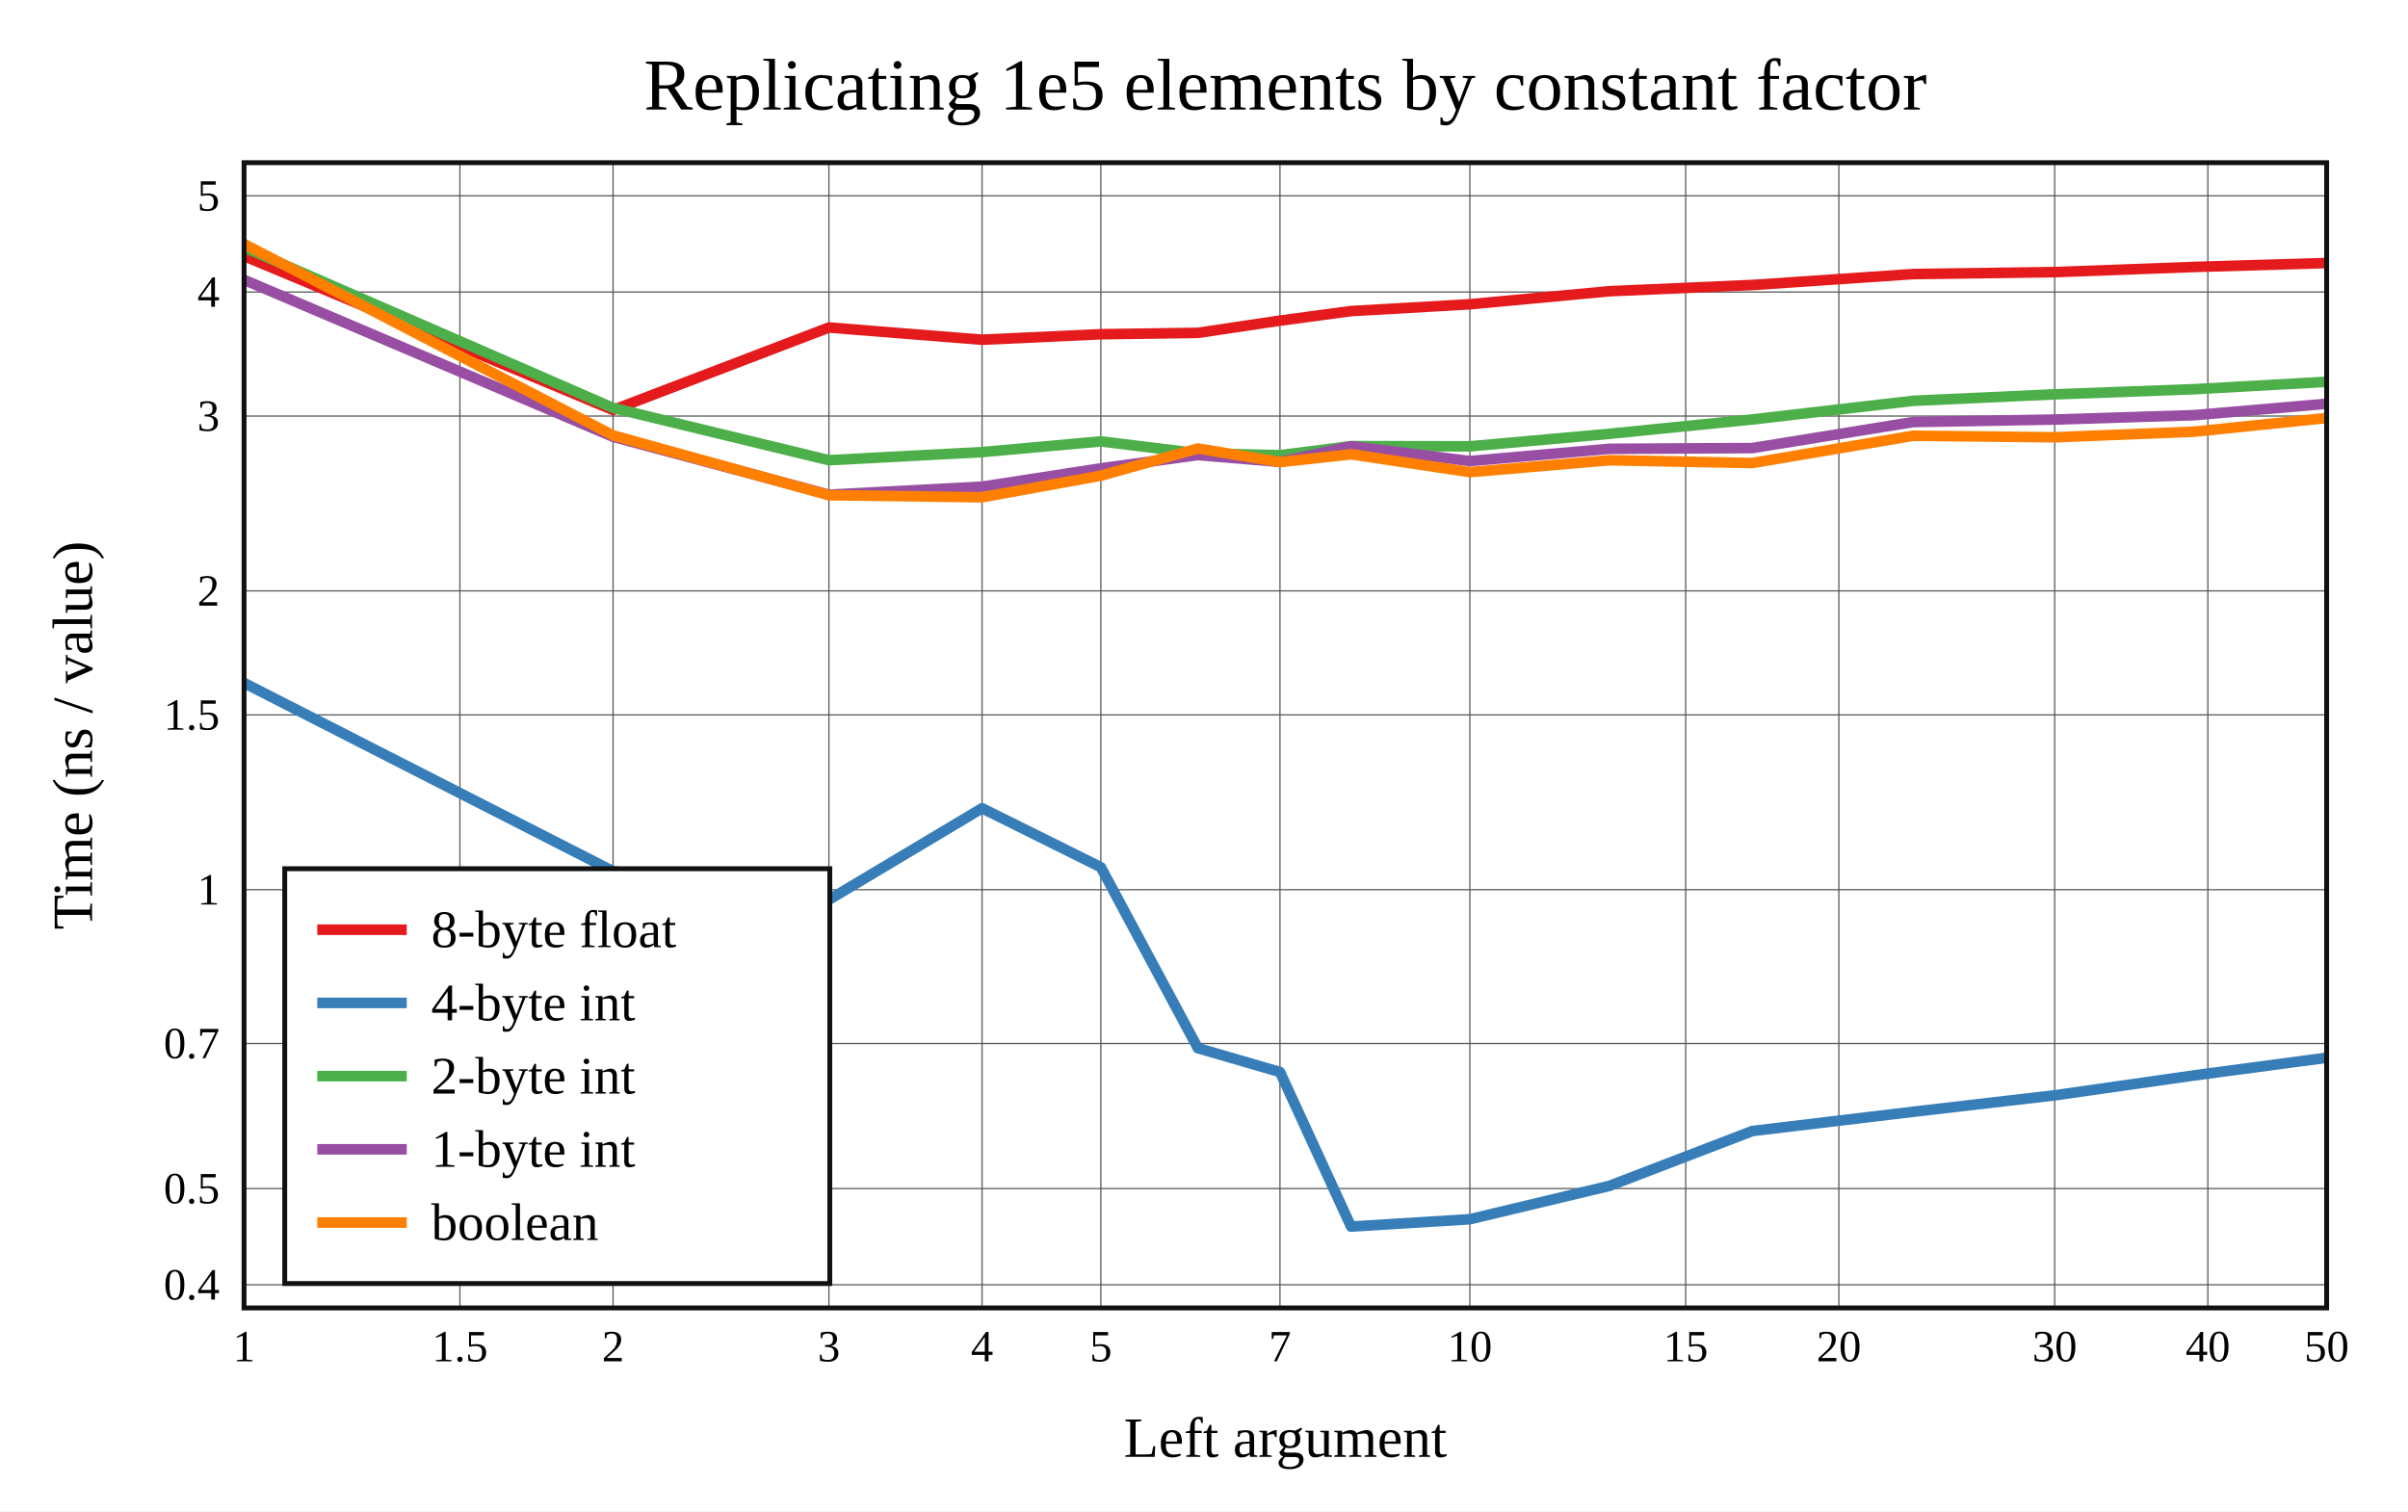
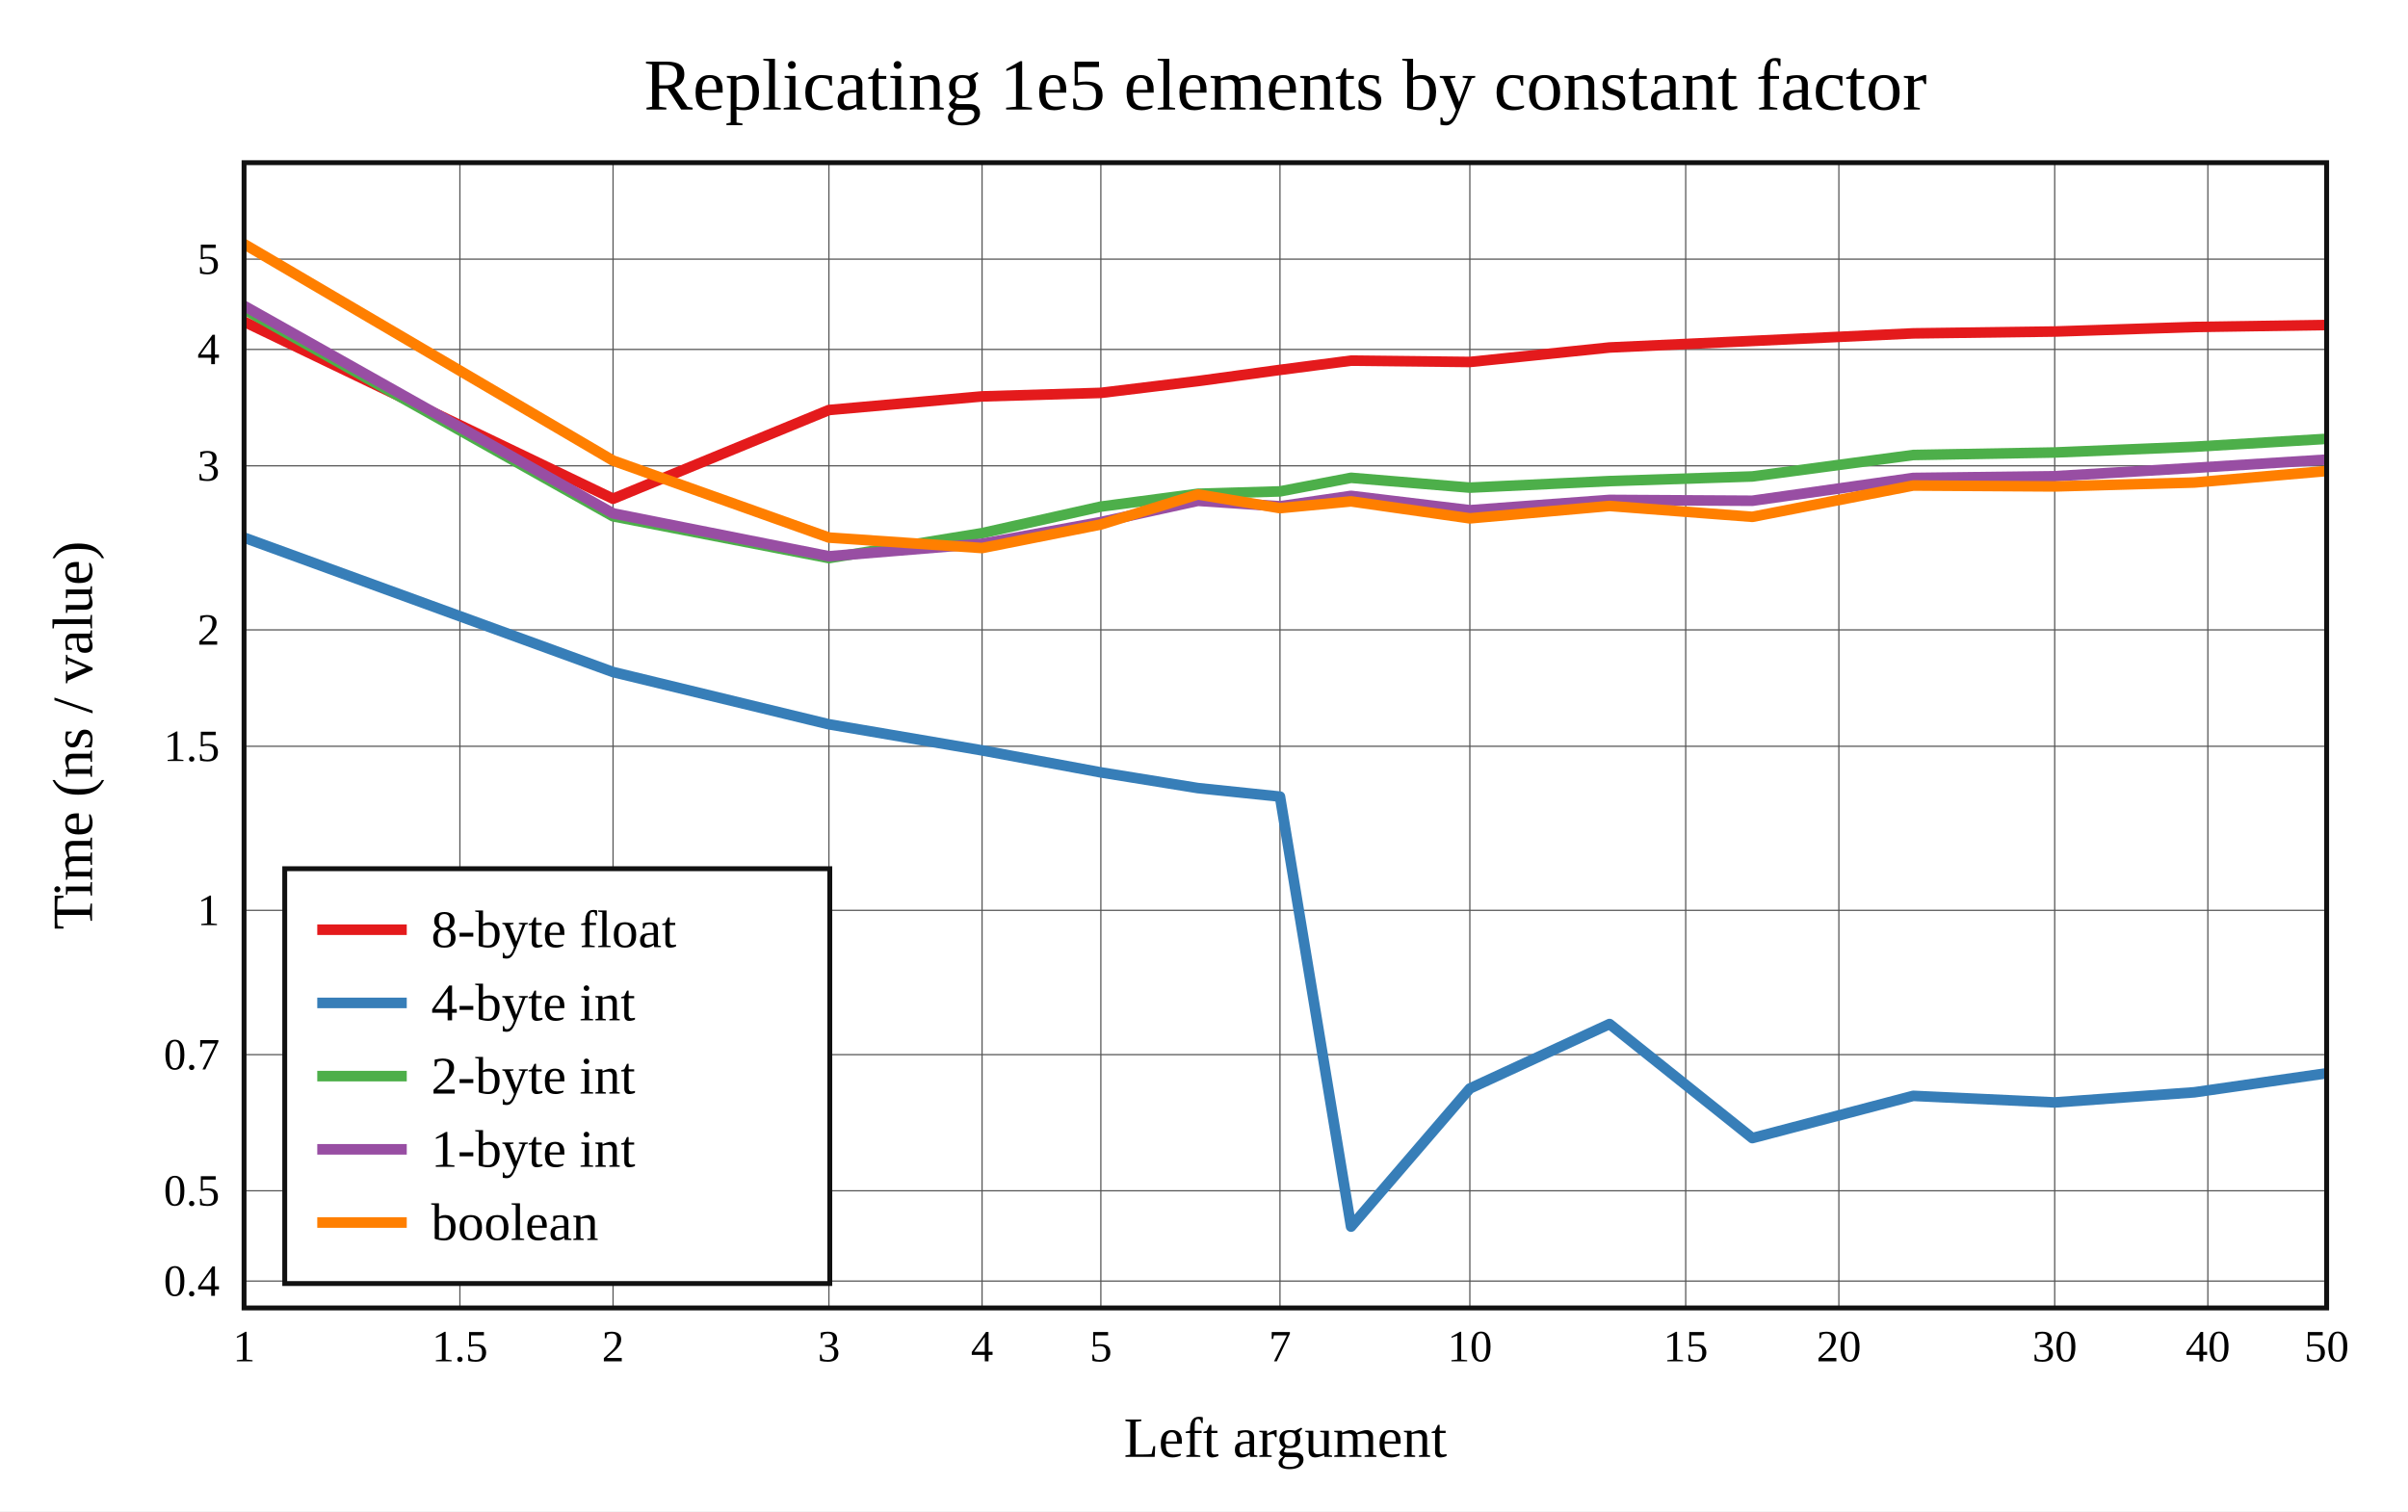
<svg xmlns="http://www.w3.org/2000/svg" viewBox="-60 -40 592 371.6" height="557.4" width="888">
  <g stroke-width="2.6" font-size="14px" text-anchor="middle">
    <defs>
      <clipPath id="clip">
        <rect x="0" y="0" width="512" height="281.6" />
      </clipPath>
    </defs>
    <rect fill="white" x="-60" y="-40" width="592" height="371.6" />
    <text dy="0.33em" font-size="18px" x="256" y="-19">Replicating 1e5 elements by constant factor</text>
    <text dy="0.33em" x="256" y="313.6">Left argument</text>
    <text dy="0.33em" transform="rotate(-90)" x="-140.8" y="-42">Time (ns / value)</text>
    <g stroke-width="0.3" stroke="#555">
      <path d="M53.067 0v281.6" />
      <path d="M90.718 0v281.6" />
      <path d="M143.785 0v281.6" />
      <path d="M181.436 0v281.6" />
      <path d="M210.641 0v281.6" />
      <path d="M254.678 0v281.6" />
      <path d="M301.359 0v281.6" />
      <path d="M354.426 0v281.6" />
      <path d="M392.077 0v281.6" />
      <path d="M445.144 0v281.6" />
      <path d="M482.795 0v281.6" />
-       <path d="M0 275.901h512" />
-       <path d="M0 252.245h512" />
-       <path d="M0 216.576h512" />
-       <path d="M0 178.765h512" />
-       <path d="M0 135.781h512" />
-       <path d="M0 105.284h512" />
-       <path d="M0 62.3h512" />
-       <path d="M0 31.803h512" />
-       <path d="M0 8.148h512" />
+       <path d="M0 274.994h512" />
+       <path d="M0 252.794h512" />
+       <path d="M0 219.32h512" />
+       <path d="M0 183.835h512" />
+       <path d="M0 143.497h512" />
+       <path d="M0 114.876h512" />
+       <path d="M0 74.538h512" />
+       <path d="M0 45.917h512" />
+       <path d="M0 23.717h512" />
    </g>
    <g font-size="11px">
      <text dy="0.33em" x="0" y="291.1">1</text>
      <text dy="0.33em" x="53.067" y="291.1">1.5</text>
      <text dy="0.33em" x="90.718" y="291.1">2</text>
      <text dy="0.33em" x="143.785" y="291.1">3</text>
      <text dy="0.33em" x="181.436" y="291.1">4</text>
      <text dy="0.33em" x="210.641" y="291.1">5</text>
      <text dy="0.33em" x="254.678" y="291.1">7</text>
      <text dy="0.33em" x="301.359" y="291.1">10</text>
      <text dy="0.33em" x="354.426" y="291.1">15</text>
      <text dy="0.33em" x="392.077" y="291.1">20</text>
      <text dy="0.33em" x="445.144" y="291.1">30</text>
      <text dy="0.33em" x="482.795" y="291.1">40</text>
      <text dy="0.33em" x="512" y="291.1">50</text>
      <g text-anchor="end">
-         <text dy="0.33em" x="-6" y="275.901">0.4</text>
-         <text dy="0.33em" x="-6" y="252.245">0.5</text>
-         <text dy="0.33em" x="-6" y="216.576">0.7</text>
-         <text dy="0.33em" x="-6" y="178.765">1</text>
-         <text dy="0.33em" x="-6" y="135.781">1.5</text>
-         <text dy="0.33em" x="-6" y="105.284">2</text>
-         <text dy="0.33em" x="-6" y="62.3">3</text>
-         <text dy="0.33em" x="-6" y="31.803">4</text>
-         <text dy="0.33em" x="-6" y="8.148">5</text>
+         <text dy="0.33em" x="-6" y="274.994">0.4</text>
+         <text dy="0.33em" x="-6" y="252.794">0.5</text>
+         <text dy="0.33em" x="-6" y="219.32">0.7</text>
+         <text dy="0.33em" x="-6" y="183.835">1</text>
+         <text dy="0.33em" x="-6" y="143.497">1.5</text>
+         <text dy="0.33em" x="-6" y="114.876">2</text>
+         <text dy="0.33em" x="-6" y="74.538">3</text>
+         <text dy="0.33em" x="-6" y="45.917">4</text>
+         <text dy="0.33em" x="-6" y="23.717">5</text>
      </g>
    </g>
    <g clip-path="url(#clip)" fill="none" stroke-linecap="round" stroke-linejoin="round">
-       <path stroke="#e41a1c" d="M0 22.949L90.718 60.816L143.785 40.531L181.436 43.533L210.641 42.181L234.503 41.846L254.678 38.831L272.154 36.493L301.359 34.815L335.697 31.605L370.807 30.074L410.369 27.389L445.144 26.902L479.482 25.641L514.592 24.6" />
-       <path stroke="#377eb8" d="M0 127.925L90.718 174.223L143.785 181.229L181.436 158.734L210.641 173.239L234.503 217.732L254.678 223.589L272.154 261.6L301.359 259.79L335.697 251.579L370.807 238.098L410.369 233.361L445.144 229.318L479.482 224.42L514.592 219.737" />
-       <path stroke="#4daf4a" d="M0 20.805L90.718 60.304L143.785 73.155L181.436 71.165L210.641 68.529L234.503 71.463L254.678 71.928L272.154 69.69L301.359 69.744L335.697 66.662L370.807 63.136L410.369 58.55L445.144 56.961L479.482 55.7L514.592 53.727" />
-       <path stroke="#984ea3" d="M0 28.811L90.718 67.397L143.785 81.635L181.436 79.664L210.641 75.152L234.503 71.894L254.678 73.577L272.154 69.722L301.359 73.369L335.697 70.357L370.807 70.173L410.369 63.771L445.144 63.159L479.482 62.081L514.592 59.055" />
-       <path stroke="#ff7f00" d="M0 20L90.718 67.059L143.785 81.761L181.436 82.269L210.641 76.956L234.503 70.279L254.678 73.625L272.154 71.701L301.359 76.091L335.697 73.166L370.807 73.853L410.369 67.144L445.144 67.522L479.482 66.142L514.592 62.51" />
+       <path stroke="#e41a1c" d="M0 39.086L90.718 82.635L143.785 60.816L181.436 57.468L210.641 56.602L234.503 53.701L254.678 50.949L272.154 48.676L301.359 49.002L335.697 45.443L370.807 43.828L410.369 41.971L445.144 41.518L479.482 40.403L514.592 39.875" />
+       <path stroke="#377eb8" d="M0 92.19L90.718 125.244L143.785 138.095L181.436 144.507L210.641 149.922L234.503 153.779L254.678 155.872L272.154 261.6L301.359 227.645L335.697 211.791L370.807 239.838L410.369 229.454L445.144 231.07L479.482 228.577L514.592 223.523" />
+       <path stroke="#4daf4a" d="M0 36.033L90.718 86.954L143.785 97.227L181.436 91.095L210.641 84.562L234.503 81.415L254.678 80.824L272.154 77.486L301.359 79.903L335.697 78.292L370.807 77.154L410.369 71.877L445.144 71.258L479.482 69.843L514.592 67.752" />
+       <path stroke="#984ea3" d="M0 35.191L90.718 86.234L143.785 96.778L181.436 93.706L210.641 88.364L234.503 83.148L254.678 84.484L272.154 81.927L301.359 85.449L335.697 82.92L370.807 83.124L410.369 77.52L445.144 77.093L479.482 75.04L514.592 72.846" />
+       <path stroke="#ff7f00" d="M0 20L90.718 73.26L143.785 92.182L181.436 94.755L210.641 88.959L234.503 81.57L254.678 84.943L272.154 83.283L301.359 87.458L335.697 84.408L370.807 87.083L410.369 79.383L445.144 79.605L479.482 78.647L514.592 75.595" />
    </g>
    <rect stroke-width="1.2" stroke="#111" fill="none" x="0" y="0" width="512" height="281.6" />
    <g transform="translate(10,173.6)" text-anchor="start" font-size="13px">
      <rect stroke-width="1.2" stroke="#111" fill="white" x="0" y="0" width="134" height="102" />
      <path stroke="#e41a1c" d="M8 15h22" />
      <path stroke="#377eb8" d="M8 33h22" />
      <path stroke="#4daf4a" d="M8 51h22" />
      <path stroke="#984ea3" d="M8 69h22" />
      <path stroke="#ff7f00" d="M8 87h22" />
      <text dy="0.33em" x="36" y="15">8-byte float</text>
      <text dy="0.33em" x="36" y="33">4-byte int</text>
      <text dy="0.33em" x="36" y="51">2-byte int</text>
      <text dy="0.33em" x="36" y="69">1-byte int</text>
      <text dy="0.33em" x="36" y="87">boolean</text>
    </g>
  </g>
</svg>
